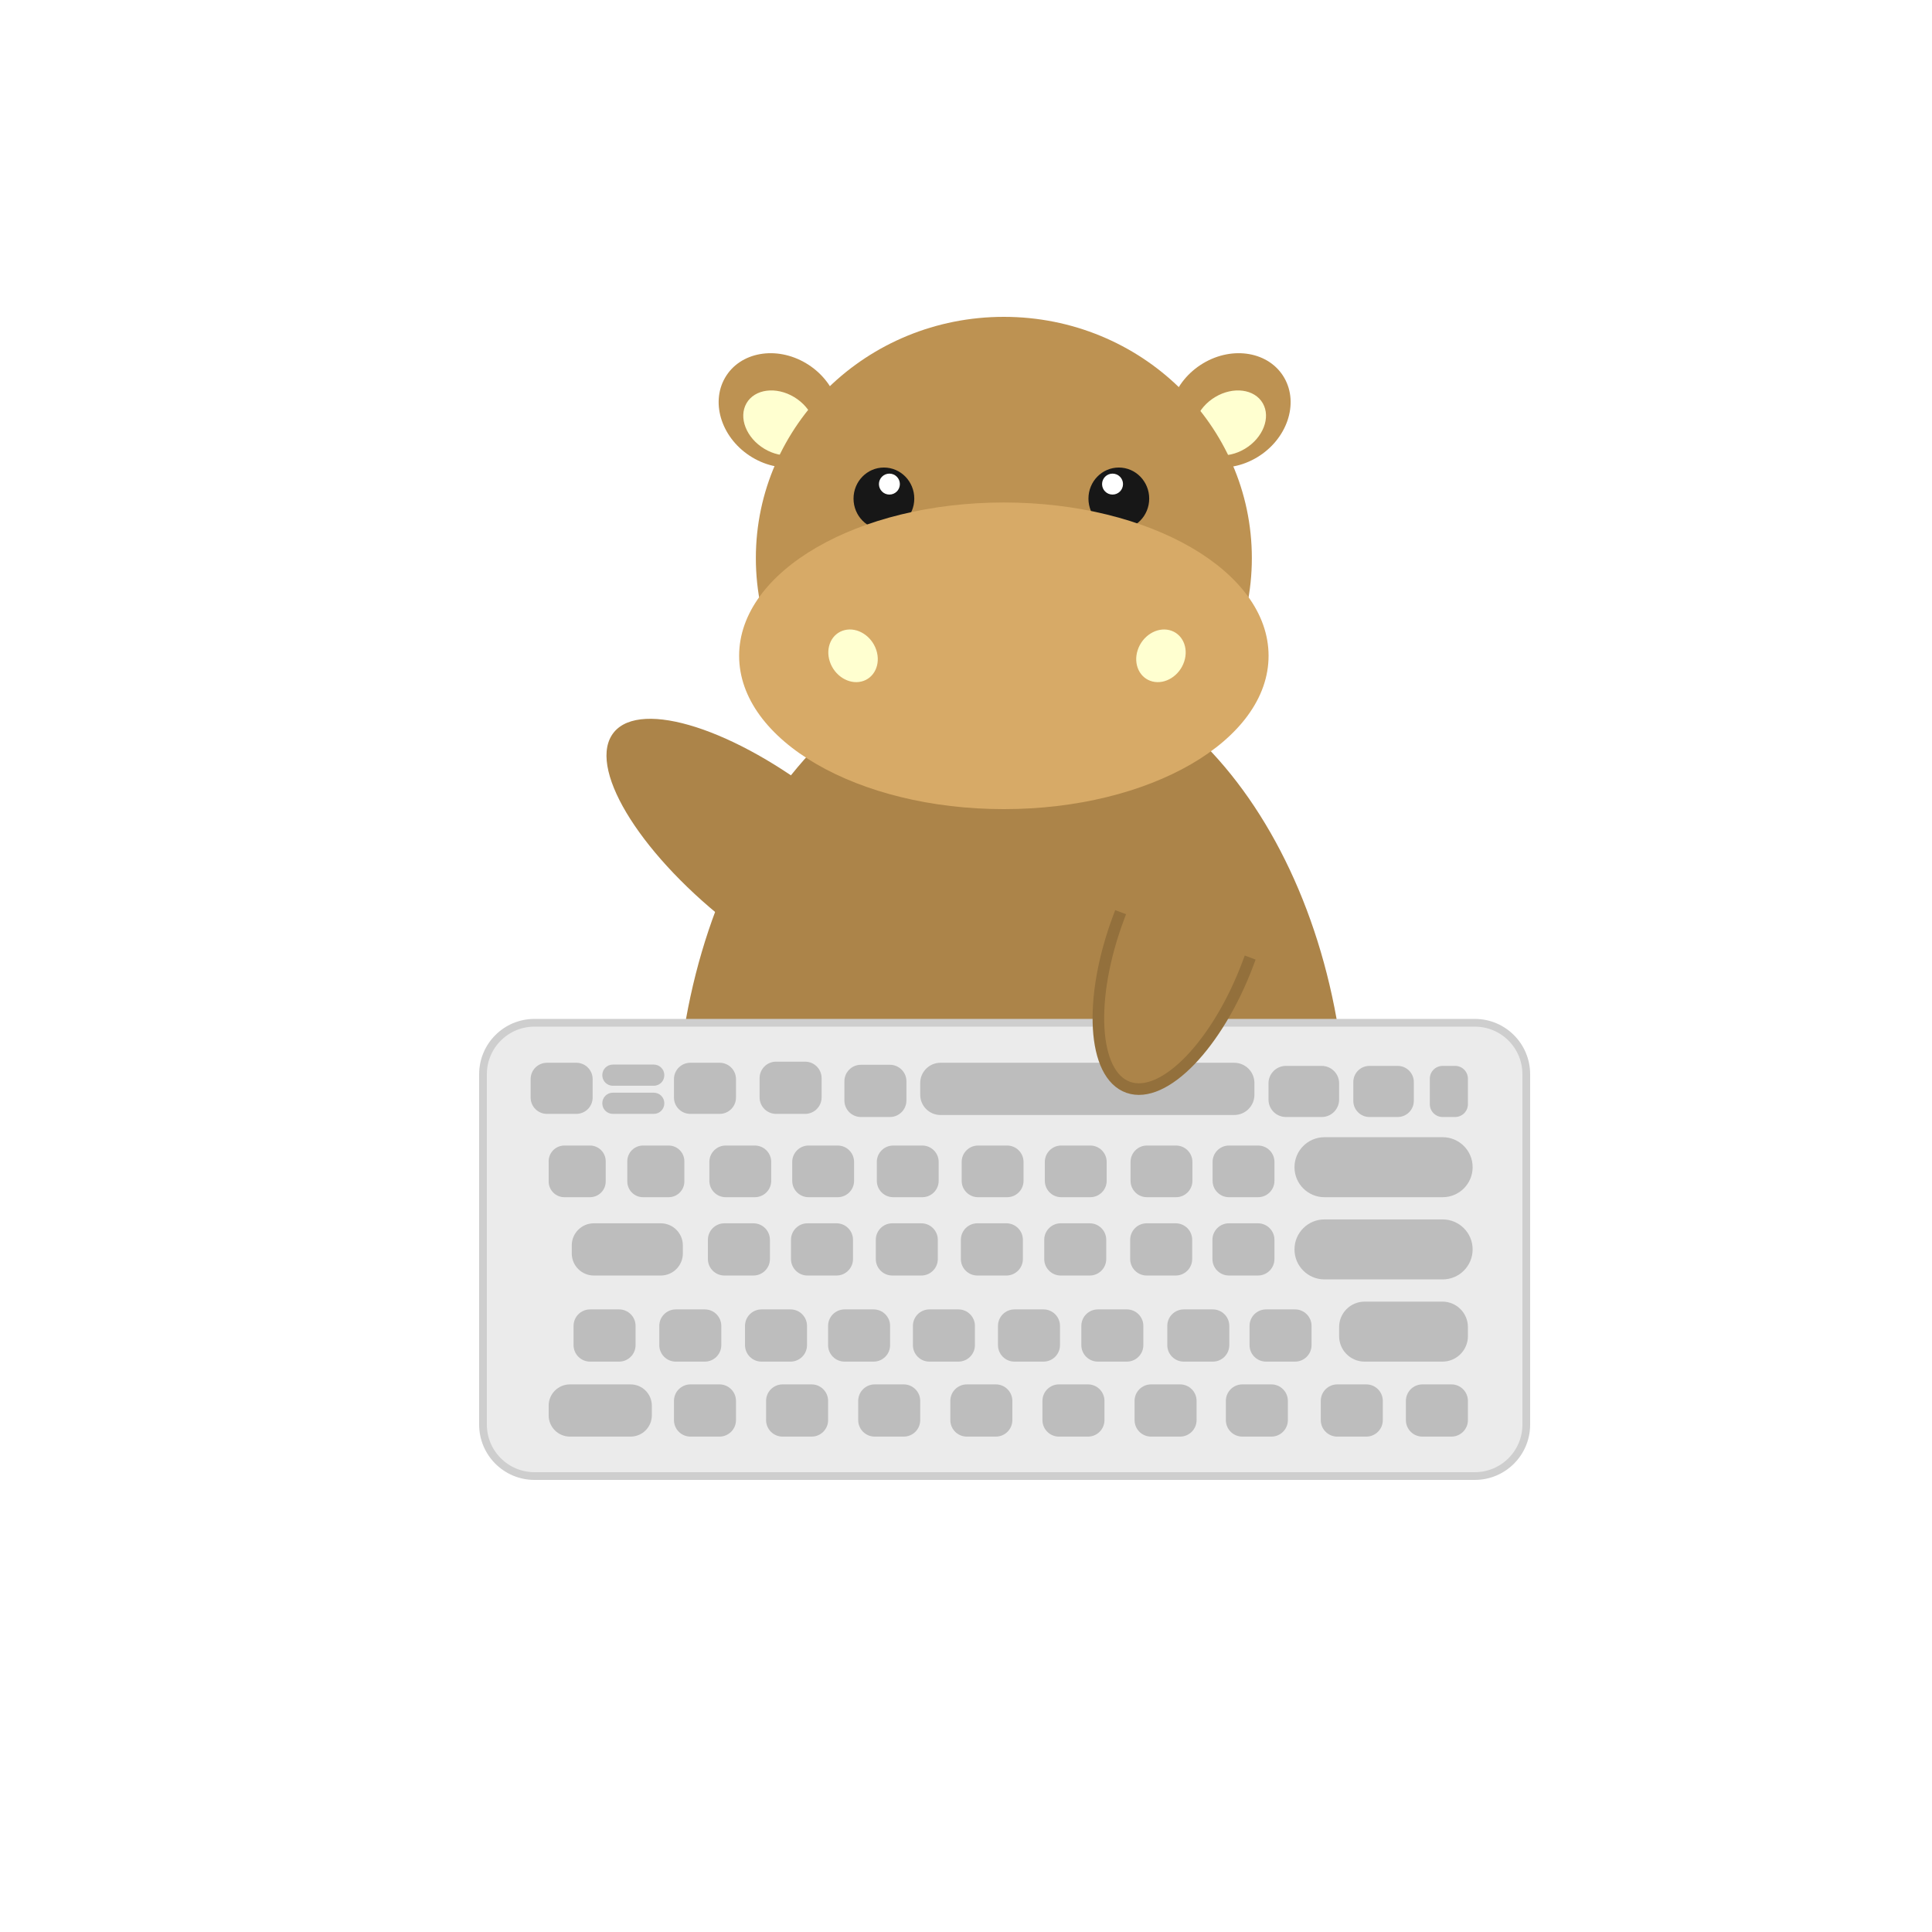
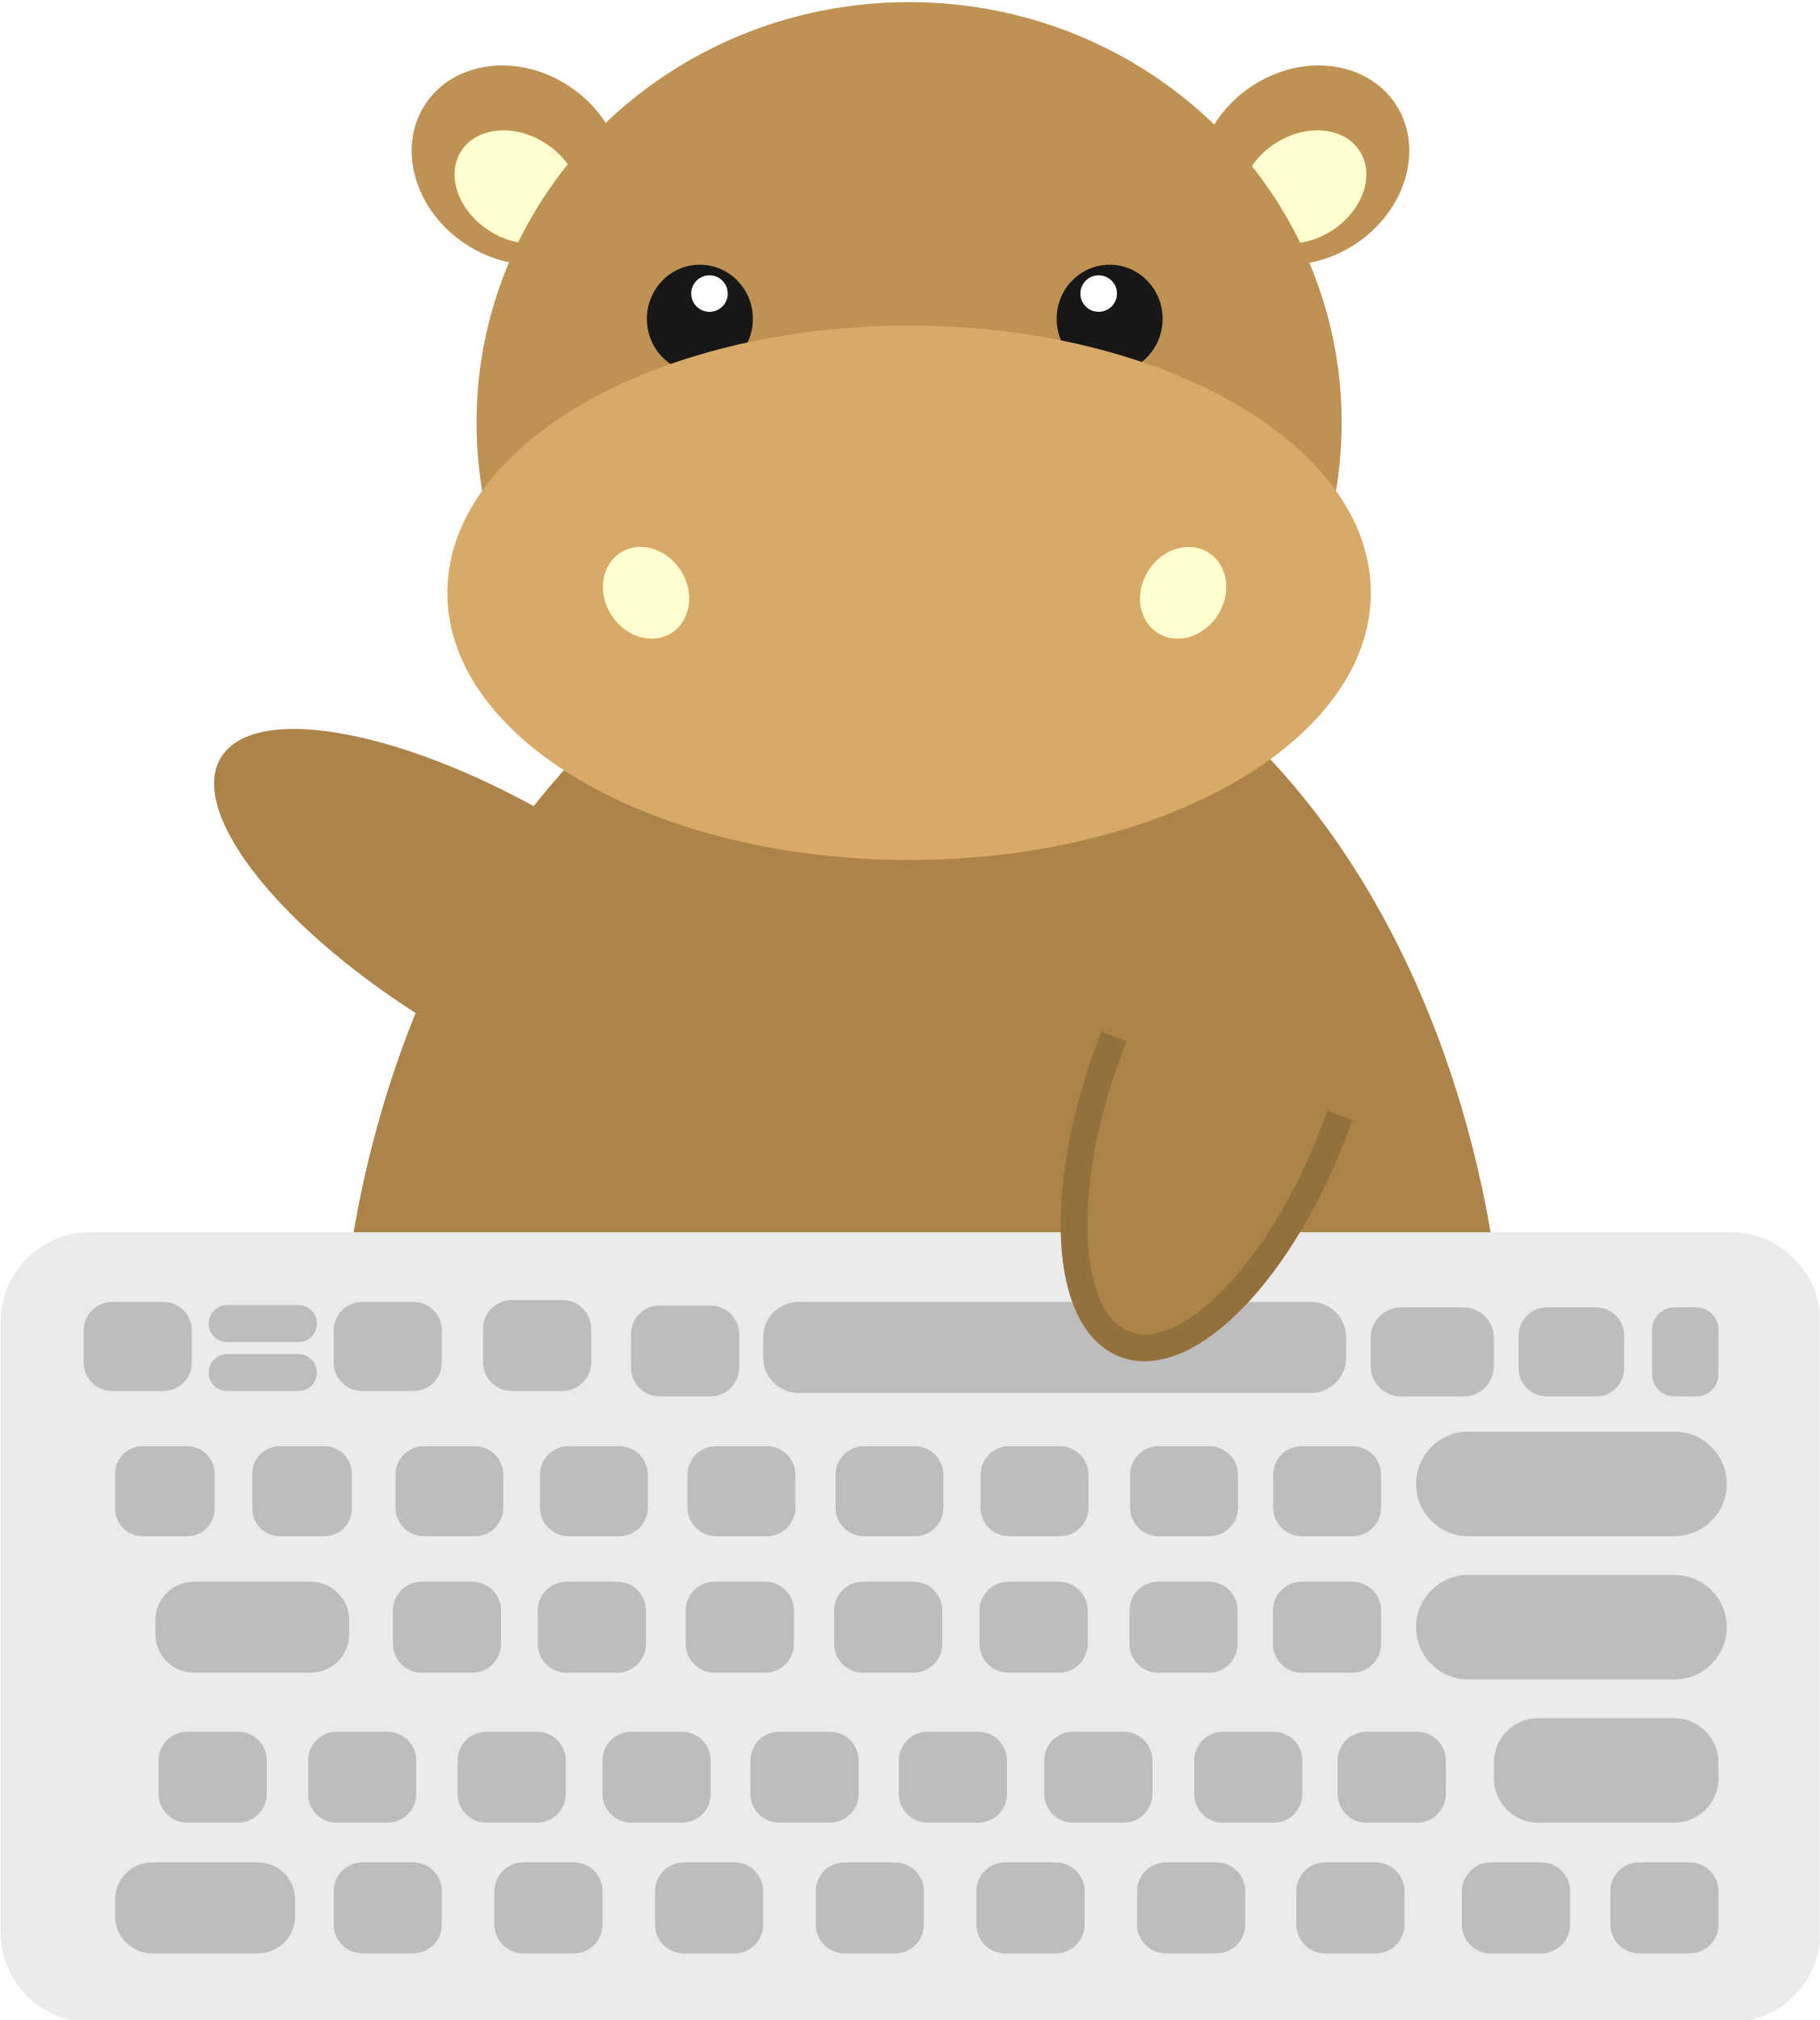
- <svg xmlns="http://www.w3.org/2000/svg" style="isolation:isolate" viewBox="0 0 500 500" width="500" height="500">
+ <svg xmlns="http://www.w3.org/2000/svg" style="isolation:isolate" viewBox="0 0 272 302" width="272" height="302">
  <defs>
-     <clipPath id="_clipPath_TfeaOSOpdW9oytIqHiiC1EhzNBh2iUPu">
-       <rect width="500" height="500" />
+     <clipPath id="_clipPath_9DTLqMmsNHxfeNEV4dOVAxCFw3fbQgrs">
+       <rect width="272" height="302" />
    </clipPath>
  </defs>
-   <g clip-path="url(#_clipPath_TfeaOSOpdW9oytIqHiiC1EhzNBh2iUPu)">
+   <g clip-path="url(#_clipPath_9DTLqMmsNHxfeNEV4dOVAxCFw3fbQgrs)">
    <g>
-       <g>
-         <path d=" M 261.725 169.962 L 261.725 169.962 C 309.704 169.962 348.657 225.984 348.657 294.986 L 348.657 294.986 C 348.657 325.003 311.841 349.372 266.494 349.372 L 256.956 349.372 C 211.609 349.372 174.793 325.003 174.793 294.986 L 174.793 294.986 C 174.793 225.984 213.746 169.962 261.725 169.962 Z " fill="rgb(172,132,73)" />
-       </g>
-       <g>
-         <path d=" M 194.683 118.369 C 186.935 113.722 183.773 104.498 187.628 97.783 C 191.482 91.068 200.902 89.389 208.65 94.036 C 216.399 98.683 219.56 107.907 215.705 114.622 C 211.851 121.337 202.431 123.016 194.683 118.369 Z " fill="rgb(189,146,82)" />
-         <path d=" M 197.822 116.15 C 193.143 113.344 191.066 108.064 193.188 104.367 C 195.31 100.671 200.832 99.948 205.511 102.754 C 210.191 105.561 212.267 110.84 210.145 114.537 C 208.023 118.234 202.501 118.956 197.822 116.15 Z " fill="rgb(255,255,208)" />
-         <path d=" M 325.317 118.369 C 333.065 113.722 336.227 104.498 332.372 97.783 C 328.518 91.068 319.098 89.389 311.35 94.036 C 303.601 98.683 300.44 107.907 304.295 114.622 C 308.149 121.337 317.569 123.016 325.317 118.369 Z " fill="rgb(189,146,82)" />
-         <path d=" M 322.178 116.15 C 326.857 113.344 328.934 108.064 326.812 104.367 C 324.69 100.671 319.168 99.948 314.489 102.754 C 309.809 105.561 307.733 110.84 309.855 114.537 C 311.977 118.234 317.499 118.956 322.178 116.15 Z " fill="rgb(255,255,208)" />
-         <ellipse vector-effect="non-scaling-stroke" cx="259.796" cy="144.439" rx="64.181" ry="62.439" fill="rgb(189,146,82)" />
-         <ellipse vector-effect="non-scaling-stroke" cx="228.754" cy="129.038" rx="7.862" ry="8.041" fill="rgb(23,23,23)" />
-         <ellipse vector-effect="non-scaling-stroke" cx="230.177" cy="125.284" rx="2.711" ry="2.711" fill="rgb(255,255,255)" />
-         <ellipse vector-effect="non-scaling-stroke" cx="289.552" cy="129.038" rx="7.862" ry="8.041" fill="rgb(23,23,23)" />
-         <ellipse vector-effect="non-scaling-stroke" cx="287.925" cy="125.284" rx="2.711" ry="2.711" fill="rgb(255,255,255)" />
-         <ellipse vector-effect="non-scaling-stroke" cx="259.796" cy="169.723" rx="68.51" ry="39.679" fill="rgb(215,170,103)" />
-         <path d=" M 214.749 171.199 C 213.548 167.528 215.271 163.886 218.594 163.071 C 221.916 162.256 225.589 164.575 226.79 168.246 C 227.991 171.917 226.269 175.56 222.946 176.374 C 219.623 177.189 215.95 174.87 214.749 171.199 Z " fill="rgb(255,255,208)" />
-         <path d=" M 306.474 171.199 C 307.675 167.528 305.953 163.886 302.63 163.071 C 299.307 162.256 295.634 164.575 294.433 168.246 C 293.232 171.917 294.955 175.56 298.277 176.374 C 301.6 177.189 305.273 174.87 306.474 171.199 Z " fill="rgb(255,255,208)" />
-       </g>
-       <g>
-         <path d=" M 381.685 382 L 138.315 382 C 130.966 382 125 376.034 125 368.685 L 125 278.008 C 125 270.66 130.966 264.694 138.315 264.694 L 381.685 264.694 C 389.034 264.694 395 270.66 395 278.008 L 395 368.685 C 395 376.034 389.034 382 381.685 382 Z " fill="rgb(235,235,235)" />
-         <path d=" M 381.685 382 L 138.315 382 C 130.966 382 125 376.034 125 368.685 L 125 278.008 C 125 270.66 130.966 264.694 138.315 264.694 L 381.685 264.694 C 389.034 264.694 395 270.66 395 278.008 L 395 368.685 C 395 376.034 389.034 382 381.685 382 Z " fill="none" vector-effect="non-scaling-stroke" stroke-width="2" stroke="rgb(206,206,206)" stroke-linejoin="miter" stroke-linecap="square" stroke-miterlimit="2" />
-         <path d=" M 375.627 371.793 L 368.114 371.793 C 365.758 371.793 363.846 369.881 363.846 367.526 L 363.846 362.548 C 363.846 360.192 365.758 358.28 368.114 358.28 L 375.627 358.28 C 377.983 358.28 379.895 360.192 379.895 362.548 L 379.895 367.526 C 379.895 369.881 377.983 371.793 375.627 371.793 Z " fill="rgb(189,189,189)" />
-         <path d=" M 329.032 371.793 L 321.518 371.793 C 319.163 371.793 317.25 369.881 317.25 367.526 L 317.25 362.548 C 317.25 360.192 319.163 358.28 321.518 358.28 L 329.032 358.28 C 331.387 358.28 333.299 360.192 333.299 362.548 L 333.299 367.526 C 333.299 369.881 331.387 371.793 329.032 371.793 Z " fill="rgb(189,189,189)" />
-         <path d=" M 305.408 371.793 L 297.894 371.793 C 295.539 371.793 293.626 369.881 293.626 367.526 L 293.626 362.548 C 293.626 360.192 295.539 358.28 297.894 358.28 L 305.408 358.28 C 307.763 358.28 309.675 360.192 309.675 362.548 L 309.675 367.526 C 309.675 369.881 307.763 371.793 305.408 371.793 Z " fill="rgb(189,189,189)" />
-         <path d=" M 353.599 371.793 L 346.086 371.793 C 343.73 371.793 341.818 369.881 341.818 367.526 L 341.818 362.548 C 341.818 360.192 343.73 358.28 346.086 358.28 L 353.599 358.28 C 355.955 358.28 357.867 360.192 357.867 362.548 L 357.867 367.526 C 357.867 369.881 355.955 371.793 353.599 371.793 Z " fill="rgb(189,189,189)" />
-         <path d=" M 281.567 371.793 L 274.053 371.793 C 271.698 371.793 269.786 369.881 269.786 367.526 L 269.786 362.548 C 269.786 360.192 271.698 358.28 274.053 358.28 L 281.567 358.28 C 283.922 358.28 285.835 360.192 285.835 362.548 L 285.835 367.526 C 285.835 369.881 283.922 371.793 281.567 371.793 Z " fill="rgb(189,189,189)" />
-         <path d=" M 257.726 371.793 L 250.213 371.793 C 247.857 371.793 245.945 369.881 245.945 367.526 L 245.945 362.548 C 245.945 360.192 247.857 358.28 250.213 358.28 L 257.726 358.28 C 260.082 358.28 261.994 360.192 261.994 362.548 L 261.994 367.526 C 261.994 369.881 260.082 371.793 257.726 371.793 Z " fill="rgb(189,189,189)" />
-         <path d=" M 233.886 371.793 L 226.372 371.793 C 224.017 371.793 222.104 369.881 222.104 367.526 L 222.104 362.548 C 222.104 360.192 224.017 358.28 226.372 358.28 L 233.886 358.28 C 236.241 358.28 238.153 360.192 238.153 362.548 L 238.153 367.526 C 238.153 369.881 236.241 371.793 233.886 371.793 Z " fill="rgb(189,189,189)" />
-         <path d=" M 210.045 371.793 L 202.531 371.793 C 200.176 371.793 198.264 369.881 198.264 367.526 L 198.264 362.548 C 198.264 360.192 200.176 358.28 202.531 358.28 L 210.045 358.28 C 212.401 358.28 214.313 360.192 214.313 362.548 L 214.313 367.526 C 214.313 369.881 212.401 371.793 210.045 371.793 Z " fill="rgb(189,189,189)" />
-         <path d=" M 186.205 371.793 L 178.691 371.793 C 176.335 371.793 174.423 369.881 174.423 367.526 L 174.423 362.548 C 174.423 360.192 176.335 358.28 178.691 358.28 L 186.205 358.28 C 188.56 358.28 190.472 360.192 190.472 362.548 L 190.472 367.526 C 190.472 369.881 188.56 371.793 186.205 371.793 Z " fill="rgb(189,189,189)" />
-         <path d=" M 163.19 371.793 L 147.498 371.793 C 144.46 371.793 141.993 369.327 141.993 366.288 L 141.993 363.785 C 141.993 360.747 144.46 358.28 147.498 358.28 L 163.19 358.28 C 166.228 358.28 168.695 360.747 168.695 363.785 L 168.695 366.288 C 168.695 369.327 166.228 371.793 163.19 371.793 Z " fill="rgb(189,189,189)" />
-         <path d=" M 373.303 352.386 L 353.154 352.386 C 349.516 352.386 346.562 349.432 346.562 345.793 L 346.562 343.453 C 346.562 339.814 349.516 336.86 353.154 336.86 L 373.303 336.86 C 376.941 336.86 379.895 339.814 379.895 343.453 L 379.895 345.793 C 379.895 349.432 376.941 352.386 373.303 352.386 Z " fill="rgb(189,189,189)" />
-         <path d=" M 373.362 331.11 L 342.766 331.11 C 338.487 331.11 335.013 327.636 335.013 323.357 L 335.013 323.337 C 335.013 319.058 338.487 315.584 342.766 315.584 L 373.362 315.584 C 377.641 315.584 381.115 319.058 381.115 323.337 L 381.115 323.357 C 381.115 327.636 377.641 331.11 373.362 331.11 Z " fill="rgb(189,189,189)" />
-         <path d=" M 373.362 309.834 L 342.766 309.834 C 338.487 309.834 335.013 306.36 335.013 302.081 L 335.013 302.061 C 335.013 297.782 338.487 294.308 342.766 294.308 L 373.362 294.308 C 377.641 294.308 381.115 297.782 381.115 302.061 L 381.115 302.081 C 381.115 306.36 377.641 309.834 373.362 309.834 Z " fill="rgb(189,189,189)" />
-         <path d=" M 325.559 330.104 L 318.045 330.104 C 315.69 330.104 313.778 328.191 313.778 325.836 L 313.778 320.858 C 313.778 318.503 315.69 316.59 318.045 316.59 L 325.559 316.59 C 327.914 316.59 329.826 318.503 329.826 320.858 L 329.826 325.836 C 329.826 328.191 327.914 330.104 325.559 330.104 Z " fill="rgb(189,189,189)" />
-         <path d=" M 304.272 330.104 L 296.758 330.104 C 294.403 330.104 292.491 328.191 292.491 325.836 L 292.491 320.858 C 292.491 318.503 294.403 316.59 296.758 316.59 L 304.272 316.59 C 306.627 316.59 308.54 318.503 308.54 320.858 L 308.54 325.836 C 308.54 328.191 306.627 330.104 304.272 330.104 Z " fill="rgb(189,189,189)" />
-         <path d=" M 282.028 330.104 L 274.514 330.104 C 272.159 330.104 270.247 328.191 270.247 325.836 L 270.247 320.858 C 270.247 318.503 272.159 316.59 274.514 316.59 L 282.028 316.59 C 284.383 316.59 286.296 318.503 286.296 320.858 L 286.296 325.836 C 286.296 328.191 284.383 330.104 282.028 330.104 Z " fill="rgb(189,189,189)" />
-         <path d=" M 260.455 330.104 L 252.941 330.104 C 250.585 330.104 248.673 328.191 248.673 325.836 L 248.673 320.858 C 248.673 318.503 250.585 316.59 252.941 316.59 L 260.455 316.59 C 262.81 316.59 264.722 318.503 264.722 320.858 L 264.722 325.836 C 264.722 328.191 262.81 330.104 260.455 330.104 Z " fill="rgb(189,189,189)" />
-         <path d=" M 238.438 330.104 L 230.924 330.104 C 228.568 330.104 226.656 328.191 226.656 325.836 L 226.656 320.858 C 226.656 318.503 228.568 316.59 230.924 316.59 L 238.438 316.59 C 240.793 316.59 242.705 318.503 242.705 320.858 L 242.705 325.836 C 242.705 328.191 240.793 330.104 238.438 330.104 Z " fill="rgb(189,189,189)" />
-         <path d=" M 194.987 330.104 L 187.473 330.104 C 185.118 330.104 183.206 328.191 183.206 325.836 L 183.206 320.858 C 183.206 318.503 185.118 316.59 187.473 316.59 L 194.987 316.59 C 197.342 316.59 199.255 318.503 199.255 320.858 L 199.255 325.836 C 199.255 328.191 197.342 330.104 194.987 330.104 Z " fill="rgb(189,189,189)" />
-         <path d=" M 216.488 330.104 L 208.975 330.104 C 206.619 330.104 204.707 328.191 204.707 325.836 L 204.707 320.858 C 204.707 318.503 206.619 316.59 208.975 316.59 L 216.488 316.59 C 218.844 316.59 220.756 318.503 220.756 320.858 L 220.756 325.836 C 220.756 328.191 218.844 330.104 216.488 330.104 Z " fill="rgb(189,189,189)" />
-         <path d=" M 171.008 330.104 L 153.684 330.104 C 150.531 330.104 147.972 327.544 147.972 324.392 L 147.972 322.302 C 147.972 319.15 150.531 316.59 153.684 316.59 L 171.008 316.59 C 174.16 316.59 176.719 319.15 176.719 322.302 L 176.719 324.392 C 176.719 327.544 174.16 330.104 171.008 330.104 Z " fill="rgb(189,189,189)" />
-         <path d=" M 325.587 309.834 L 318.058 309.834 C 315.718 309.834 313.819 307.934 313.819 305.594 L 313.819 300.704 C 313.819 298.364 315.718 296.464 318.058 296.464 L 325.587 296.464 C 327.927 296.464 329.826 298.364 329.826 300.704 L 329.826 305.594 C 329.826 307.934 327.927 309.834 325.587 309.834 Z " fill="rgb(189,189,189)" />
-         <path d=" M 304.355 309.834 L 296.826 309.834 C 294.486 309.834 292.586 307.934 292.586 305.594 L 292.586 300.704 C 292.586 298.364 294.486 296.464 296.826 296.464 L 304.355 296.464 C 306.694 296.464 308.594 298.364 308.594 300.704 L 308.594 305.594 C 308.594 307.934 306.694 309.834 304.355 309.834 Z " fill="rgb(189,189,189)" />
-         <path d=" M 282.167 309.834 L 274.638 309.834 C 272.299 309.834 270.399 307.934 270.399 305.594 L 270.399 300.704 C 270.399 298.364 272.299 296.464 274.638 296.464 L 282.167 296.464 C 284.507 296.464 286.407 298.364 286.407 300.704 L 286.407 305.594 C 286.407 307.934 284.507 309.834 282.167 309.834 Z " fill="rgb(189,189,189)" />
-         <path d=" M 260.649 309.834 L 253.12 309.834 C 250.78 309.834 248.881 307.934 248.881 305.594 L 248.881 300.704 C 248.881 298.364 250.78 296.464 253.12 296.464 L 260.649 296.464 C 262.989 296.464 264.889 298.364 264.889 300.704 L 264.889 305.594 C 264.889 307.934 262.989 309.834 260.649 309.834 Z " fill="rgb(189,189,189)" />
-         <path d=" M 238.689 309.834 L 231.16 309.834 C 228.82 309.834 226.92 307.934 226.92 305.594 L 226.92 300.704 C 226.92 298.364 228.82 296.464 231.16 296.464 L 238.689 296.464 C 241.028 296.464 242.928 298.364 242.928 300.704 L 242.928 305.594 C 242.928 307.934 241.028 309.834 238.689 309.834 Z " fill="rgb(189,189,189)" />
-         <path d=" M 195.349 309.834 L 187.82 309.834 C 185.48 309.834 183.581 307.934 183.581 305.594 L 183.581 300.704 C 183.581 298.364 185.48 296.464 187.82 296.464 L 195.349 296.464 C 197.689 296.464 199.589 298.364 199.589 300.704 L 199.589 305.594 C 199.589 307.934 197.689 309.834 195.349 309.834 Z " fill="rgb(189,189,189)" />
-         <path d=" M 216.795 309.834 L 209.266 309.834 C 206.927 309.834 205.027 307.934 205.027 305.594 L 205.027 300.704 C 205.027 298.364 206.927 296.464 209.266 296.464 L 216.795 296.464 C 219.135 296.464 221.035 298.364 221.035 300.704 L 221.035 305.594 C 221.035 307.934 219.135 309.834 216.795 309.834 Z " fill="rgb(189,189,189)" />
-         <path d=" M 173.039 309.834 L 166.417 309.834 C 164.17 309.834 162.346 308.009 162.346 305.762 L 162.346 300.536 C 162.346 298.289 164.17 296.464 166.417 296.464 L 173.039 296.464 C 175.287 296.464 177.111 298.289 177.111 300.536 L 177.111 305.762 C 177.111 308.009 175.287 309.834 173.039 309.834 Z " fill="rgb(189,189,189)" />
-         <path d=" M 152.687 309.834 L 146.065 309.834 C 143.817 309.834 141.993 308.009 141.993 305.762 L 141.993 300.536 C 141.993 298.289 143.817 296.464 146.065 296.464 L 152.687 296.464 C 154.934 296.464 156.758 298.289 156.758 300.536 L 156.758 305.762 C 156.758 308.009 154.934 309.834 152.687 309.834 Z " fill="rgb(189,189,189)" />
-         <path d=" M 342.056 289.079 L 332.792 289.079 C 330.305 289.079 328.287 287.06 328.287 284.573 L 328.287 280.358 C 328.287 277.872 330.305 275.853 332.792 275.853 L 342.056 275.853 C 344.543 275.853 346.562 277.872 346.562 280.358 L 346.562 284.573 C 346.562 287.06 344.543 289.079 342.056 289.079 Z " fill="rgb(189,189,189)" />
-         <path d=" M 361.722 289.079 L 354.406 289.079 C 352.105 289.079 350.236 287.21 350.236 284.909 L 350.236 280.023 C 350.236 277.721 352.105 275.853 354.406 275.853 L 361.722 275.853 C 364.023 275.853 365.892 277.721 365.892 280.023 L 365.892 284.909 C 365.892 287.21 364.023 289.079 361.722 289.079 Z " fill="rgb(189,189,189)" />
-         <path d=" M 376.586 289.079 L 373.344 289.079 C 371.518 289.079 370.035 287.596 370.035 285.769 L 370.035 279.162 C 370.035 277.336 371.518 275.853 373.344 275.853 L 376.586 275.853 C 378.412 275.853 379.895 277.336 379.895 279.162 L 379.895 285.769 C 379.895 287.596 378.412 289.079 376.586 289.079 Z " fill="rgb(189,189,189)" />
-         <path d=" M 319.412 288.558 L 243.384 288.558 C 240.497 288.558 238.153 286.214 238.153 283.327 L 238.153 280.275 C 238.153 277.388 240.497 275.044 243.384 275.044 L 319.412 275.044 C 322.299 275.044 324.643 277.388 324.643 280.275 L 324.643 283.327 C 324.643 286.214 322.299 288.558 319.412 288.558 Z " fill="rgb(189,189,189)" />
-         <path d=" M 230.313 289.079 L 222.8 289.079 C 220.444 289.079 218.532 287.166 218.532 284.811 L 218.532 279.833 C 218.532 277.478 220.444 275.565 222.8 275.565 L 230.313 275.565 C 232.669 275.565 234.581 277.478 234.581 279.833 L 234.581 284.811 C 234.581 287.166 232.669 289.079 230.313 289.079 Z " fill="rgb(189,189,189)" />
-         <path d=" M 208.364 288.27 L 200.85 288.27 C 198.495 288.27 196.583 286.358 196.583 284.002 L 196.583 279.024 C 196.583 276.669 198.495 274.757 200.85 274.757 L 208.364 274.757 C 210.72 274.757 212.632 276.669 212.632 279.024 L 212.632 284.002 C 212.632 286.358 210.72 288.27 208.364 288.27 Z " fill="rgb(189,189,189)" />
-         <path d=" M 186.25 288.27 L 178.645 288.27 C 176.315 288.27 174.423 286.378 174.423 284.048 L 174.423 279.266 C 174.423 276.936 176.315 275.044 178.645 275.044 L 186.25 275.044 C 188.58 275.044 190.472 276.936 190.472 279.266 L 190.472 284.048 C 190.472 286.378 188.58 288.27 186.25 288.27 Z " fill="rgb(189,189,189)" />
-         <path d=" M 149.154 288.27 L 141.549 288.27 C 139.218 288.27 137.327 286.378 137.327 284.048 L 137.327 279.266 C 137.327 276.936 139.218 275.044 141.549 275.044 L 149.154 275.044 C 151.484 275.044 153.376 276.936 153.376 279.266 L 153.376 284.048 C 153.376 286.378 151.484 288.27 149.154 288.27 Z " fill="rgb(189,189,189)" />
-         <path d=" M 169.206 288.27 L 158.593 288.27 C 157.093 288.27 155.875 287.052 155.875 285.552 L 155.875 285.507 C 155.875 284.007 157.093 282.789 158.593 282.789 L 169.206 282.789 C 170.706 282.789 171.924 284.007 171.924 285.507 L 171.924 285.552 C 171.924 287.052 170.706 288.27 169.206 288.27 Z " fill="rgb(189,189,189)" />
-         <path d=" M 335.161 352.386 L 327.648 352.386 C 325.292 352.386 323.38 350.474 323.38 348.118 L 323.38 343.14 C 323.38 340.785 325.292 338.873 327.648 338.873 L 335.161 338.873 C 337.517 338.873 339.429 340.785 339.429 343.14 L 339.429 348.118 C 339.429 350.474 337.517 352.386 335.161 352.386 Z " fill="rgb(189,189,189)" />
-         <path d=" M 313.874 352.386 L 306.361 352.386 C 304.005 352.386 302.093 350.474 302.093 348.118 L 302.093 343.14 C 302.093 340.785 304.005 338.873 306.361 338.873 L 313.874 338.873 C 316.23 338.873 318.142 340.785 318.142 343.14 L 318.142 348.118 C 318.142 350.474 316.23 352.386 313.874 352.386 Z " fill="rgb(189,189,189)" />
-         <path d=" M 291.63 352.386 L 284.117 352.386 C 281.761 352.386 279.849 350.474 279.849 348.118 L 279.849 343.14 C 279.849 340.785 281.761 338.873 284.117 338.873 L 291.63 338.873 C 293.986 338.873 295.898 340.785 295.898 343.14 L 295.898 348.118 C 295.898 350.474 293.986 352.386 291.63 352.386 Z " fill="rgb(189,189,189)" />
-         <path d=" M 270.057 352.386 L 262.543 352.386 C 260.188 352.386 258.276 350.474 258.276 348.118 L 258.276 343.14 C 258.276 340.785 260.188 338.873 262.543 338.873 L 270.057 338.873 C 272.412 338.873 274.325 340.785 274.325 343.14 L 274.325 348.118 C 274.325 350.474 272.412 352.386 270.057 352.386 Z " fill="rgb(189,189,189)" />
-         <path d=" M 248.04 352.386 L 240.526 352.386 C 238.171 352.386 236.259 350.474 236.259 348.118 L 236.259 343.14 C 236.259 340.785 238.171 338.873 240.526 338.873 L 248.04 338.873 C 250.395 338.873 252.308 340.785 252.308 343.14 L 252.308 348.118 C 252.308 350.474 250.395 352.386 248.04 352.386 Z " fill="rgb(189,189,189)" />
-         <path d=" M 204.589 352.386 L 197.076 352.386 C 194.72 352.386 192.808 350.474 192.808 348.118 L 192.808 343.14 C 192.808 340.785 194.72 338.873 197.076 338.873 L 204.589 338.873 C 206.945 338.873 208.857 340.785 208.857 343.14 L 208.857 348.118 C 208.857 350.474 206.945 352.386 204.589 352.386 Z " fill="rgb(189,189,189)" />
-         <path d=" M 226.091 352.386 L 218.577 352.386 C 216.222 352.386 214.309 350.474 214.309 348.118 L 214.309 343.14 C 214.309 340.785 216.222 338.873 218.577 338.873 L 226.091 338.873 C 228.446 338.873 230.358 340.785 230.358 343.14 L 230.358 348.118 C 230.358 350.474 228.446 352.386 226.091 352.386 Z " fill="rgb(189,189,189)" />
-         <path d=" M 182.404 352.386 L 174.89 352.386 C 172.535 352.386 170.623 350.474 170.623 348.118 L 170.623 343.14 C 170.623 340.785 172.535 338.873 174.89 338.873 L 182.404 338.873 C 184.759 338.873 186.672 340.785 186.672 343.14 L 186.672 348.118 C 186.672 350.474 184.759 352.386 182.404 352.386 Z " fill="rgb(189,189,189)" />
-         <path d=" M 160.219 352.386 L 152.705 352.386 C 150.35 352.386 148.437 350.474 148.437 348.118 L 148.437 343.14 C 148.437 340.785 150.35 338.873 152.705 338.873 L 160.219 338.873 C 162.574 338.873 164.486 340.785 164.486 343.14 L 164.486 348.118 C 164.486 350.474 162.574 352.386 160.219 352.386 Z " fill="rgb(189,189,189)" />
-         <path d=" M 169.206 280.992 L 158.593 280.992 C 157.093 280.992 155.875 279.774 155.875 278.274 L 155.875 278.229 C 155.875 276.729 157.093 275.512 158.593 275.512 L 169.206 275.512 C 170.706 275.512 171.924 276.729 171.924 278.229 L 171.924 278.274 C 171.924 279.774 170.706 280.992 169.206 280.992 Z " fill="rgb(189,189,189)" />
-       </g>
-       <path d=" M 289.489 237.474 C 281.627 258.479 282.758 278.164 292.012 281.405 C 301.266 284.646 315.161 270.225 323.023 249.22" fill="rgb(172,132,73)" vector-effect="non-scaling-stroke" stroke-width="3" stroke="rgb(147,112,60)" stroke-opacity="100" stroke-linejoin="miter" stroke-linecap="square" stroke-miterlimit="3" />
-       <path d=" M 189.967 239.941 C 166.568 222.059 152.379 199.825 158.302 190.32 C 164.225 180.815 188.029 187.615 211.427 205.497" fill="rgb(172,132,73)" />
+       <path d="M 137.829 88.867 L 137.829 88.867 C 186.163 88.867 225.404 145.262 225.404 214.724 L 225.404 214.724 C 225.404 244.941 188.329 269.472 142.664 269.472 L 132.993 269.472 C 87.328 269.472 50.253 244.941 50.253 214.724 L 50.253 214.724 C 50.253 145.262 89.494 88.867 137.829 88.867 Z" style="stroke:none;fill:#AC8449;stroke-miterlimit:10;" />
+       <path d=" M 70.29 36.93 C 62.484 32.252 59.3 22.966 63.183 16.206 C 67.066 9.446 76.555 7.756 84.361 12.434 C 92.166 17.112 95.351 26.398 91.468 33.158 C 87.585 39.917 78.095 41.608 70.29 36.93 Z " fill="rgb(189,146,82)" />
+       <path d=" M 73.452 34.696 C 68.738 31.871 66.647 26.556 68.784 22.835 C 70.922 19.113 76.485 18.386 81.199 21.211 C 85.912 24.036 88.004 29.351 85.866 33.072 C 83.729 36.793 78.166 37.521 73.452 34.696 Z " fill="rgb(255,255,208)" />
+       <path d=" M 201.892 36.93 C 209.698 32.252 212.882 22.966 208.999 16.206 C 205.116 9.446 195.626 7.756 187.821 12.434 C 180.015 17.112 176.831 26.398 180.714 33.158 C 184.597 39.917 194.087 41.608 201.892 36.93 Z " fill="rgb(189,146,82)" />
+       <path d=" M 198.73 34.696 C 203.444 31.871 205.535 26.556 203.398 22.835 C 201.26 19.113 195.697 18.386 190.983 21.211 C 186.269 24.036 184.178 29.351 186.315 33.072 C 188.453 36.793 194.016 37.521 198.73 34.696 Z " fill="rgb(255,255,208)" />
+       <ellipse vector-effect="non-scaling-stroke" cx="135.886" cy="63.173" rx="64.657" ry="62.855" fill="rgb(189,146,82)" />
+       <ellipse vector-effect="non-scaling-stroke" cx="104.613" cy="47.67" rx="7.921" ry="8.095" fill="rgb(23,23,23)" />
+       <ellipse vector-effect="non-scaling-stroke" cx="106.047" cy="43.89" rx="2.731" ry="2.729" fill="rgb(255,255,255)" />
+       <ellipse vector-effect="non-scaling-stroke" cx="165.861" cy="47.67" rx="7.921" ry="8.095" fill="rgb(23,23,23)" />
+       <ellipse vector-effect="non-scaling-stroke" cx="164.223" cy="43.89" rx="2.731" ry="2.729" fill="rgb(255,255,255)" />
+       <ellipse vector-effect="non-scaling-stroke" cx="135.886" cy="88.626" rx="69.017" ry="39.943" fill="rgb(215,170,103)" />
+       <path d=" M 90.505 90.112 C 89.295 86.416 91.03 82.75 94.378 81.93 C 97.725 81.109 101.425 83.444 102.635 87.139 C 103.845 90.835 102.11 94.502 98.762 95.322 C 95.415 96.142 91.715 93.808 90.505 90.112 Z " fill="rgb(255,255,208)" />
+       <path d=" M 182.909 90.112 C 184.119 86.416 182.384 82.75 179.037 81.93 C 175.689 81.109 171.989 83.444 170.779 87.139 C 169.569 90.835 171.305 94.502 174.652 95.322 C 177.999 96.142 181.699 93.808 182.909 90.112 Z " fill="rgb(255,255,208)" />
+       <path d="M 258.683 302.318 L 13.499 302.318 C 6.099 302.318 0.091 296.31 0.091 288.91 L 0.091 197.638 C 0.091 190.238 6.099 184.23 13.499 184.23 L 258.683 184.23 C 266.083 184.23 272.091 190.238 272.091 197.638 L 272.091 288.91 C 272.091 296.31 266.083 302.318 258.683 302.318 Z" style="stroke:none;fill:#EBEBEB;stroke-miterlimit:10;" />
+       <path d="M 252.576 292.043 L 245.004 292.043 C 242.632 292.043 240.706 290.118 240.706 287.746 L 240.706 282.738 C 240.706 280.366 242.632 278.44 245.004 278.44 L 252.576 278.44 C 254.948 278.44 256.874 280.366 256.874 282.738 L 256.874 287.746 C 256.874 290.118 254.948 292.043 252.576 292.043 Z" style="stroke:none;fill:#BDBDBD;stroke-miterlimit:10;" />
+       <path d="M 205.635 292.043 L 198.063 292.043 C 195.691 292.043 193.765 290.118 193.765 287.746 L 193.765 282.738 C 193.765 280.366 195.691 278.44 198.063 278.44 L 205.635 278.44 C 208.007 278.44 209.933 280.366 209.933 282.738 L 209.933 287.746 C 209.933 290.118 208.007 292.043 205.635 292.043 Z" style="stroke:none;fill:#BDBDBD;stroke-miterlimit:10;" />
+       <path d="M 181.837 292.043 L 174.264 292.043 C 171.892 292.043 169.966 290.118 169.966 287.746 L 169.966 282.738 C 169.966 280.366 171.892 278.44 174.264 278.44 L 181.837 278.44 C 184.209 278.44 186.134 280.366 186.134 282.738 L 186.134 287.746 C 186.134 290.118 184.209 292.043 181.837 292.043 Z" style="stroke:none;fill:#BDBDBD;stroke-miterlimit:10;" />
+       <path d="M 230.385 292.043 L 222.813 292.043 C 220.441 292.043 218.515 290.118 218.515 287.746 L 218.515 282.738 C 218.515 280.366 220.441 278.44 222.813 278.44 L 230.385 278.44 C 232.757 278.44 234.683 280.366 234.683 282.738 L 234.683 287.746 C 234.683 290.118 232.757 292.043 230.385 292.043 Z" style="stroke:none;fill:#BDBDBD;stroke-miterlimit:10;" />
+       <path d="M 157.819 292.043 L 150.247 292.043 C 147.875 292.043 145.949 290.118 145.949 287.746 L 145.949 282.738 C 145.949 280.366 147.875 278.44 150.247 278.44 L 157.819 278.44 C 160.191 278.44 162.117 280.366 162.117 282.738 L 162.117 287.746 C 162.117 290.118 160.191 292.043 157.819 292.043 Z" style="stroke:none;fill:#BDBDBD;stroke-miterlimit:10;" />
+       <path d="M 133.802 292.043 L 126.23 292.043 C 123.858 292.043 121.932 290.118 121.932 287.746 L 121.932 282.738 C 121.932 280.366 123.858 278.44 126.23 278.44 L 133.802 278.44 C 136.174 278.44 138.1 280.366 138.1 282.738 L 138.1 287.746 C 138.1 290.118 136.174 292.043 133.802 292.043 Z" style="stroke:none;fill:#BDBDBD;stroke-miterlimit:10;" />
+       <path d="M 109.785 292.043 L 102.212 292.043 C 99.84 292.043 97.915 290.118 97.915 287.746 L 97.915 282.738 C 97.915 280.366 99.84 278.44 102.212 278.44 L 109.785 278.44 C 112.157 278.44 114.083 280.366 114.083 282.738 L 114.083 287.746 C 114.083 290.118 112.157 292.043 109.785 292.043 Z" style="stroke:none;fill:#BDBDBD;stroke-miterlimit:10;" />
+       <path d="M 85.768 292.043 L 78.195 292.043 C 75.823 292.043 73.897 290.118 73.897 287.746 L 73.897 282.738 C 73.897 280.366 75.823 278.44 78.195 278.44 L 85.768 278.44 C 88.14 278.44 90.065 280.366 90.065 282.738 L 90.065 287.746 C 90.065 290.118 88.14 292.043 85.768 292.043 Z" style="stroke:none;fill:#BDBDBD;stroke-miterlimit:10;" />
+       <path d="M 61.75 292.043 L 54.178 292.043 C 51.806 292.043 49.88 290.118 49.88 287.746 L 49.88 282.738 C 49.88 280.366 51.806 278.44 54.178 278.44 L 61.75 278.44 C 64.122 278.44 66.048 280.366 66.048 282.738 L 66.048 287.746 C 66.048 290.118 64.122 292.043 61.75 292.043 Z" style="stroke:none;fill:#BDBDBD;stroke-miterlimit:10;" />
+       <path d="M 38.566 292.043 L 22.753 292.043 C 19.694 292.043 17.21 289.559 17.21 286.5 L 17.21 283.983 C 17.21 280.924 19.694 278.44 22.753 278.44 L 38.566 278.44 C 41.625 278.44 44.109 280.924 44.109 283.983 L 44.109 286.5 C 44.109 289.559 41.625 292.043 38.566 292.043 Z" style="stroke:none;fill:#BDBDBD;stroke-miterlimit:10;" />
+       <path d="M 250.235 272.507 L 229.933 272.507 C 226.269 272.507 223.294 269.532 223.294 265.868 L 223.294 263.516 C 223.294 259.852 226.269 256.877 229.933 256.877 L 250.235 256.877 C 253.899 256.877 256.874 259.852 256.874 263.516 L 256.874 265.868 C 256.874 269.532 253.899 272.507 250.235 272.507 Z" style="stroke:none;fill:#BDBDBD;stroke-miterlimit:10;" />
+       <path d="M 250.295 251.089 L 219.467 251.089 C 215.158 251.089 211.66 247.59 211.66 243.281 L 211.66 243.267 C 211.66 238.958 215.158 235.459 219.467 235.459 L 250.295 235.459 C 254.604 235.459 258.103 238.958 258.103 243.267 L 258.103 243.281 C 258.103 247.59 254.604 251.089 250.295 251.089 Z" style="stroke:none;fill:#BDBDBD;stroke-miterlimit:10;" />
+       <path d="M 250.295 229.671 L 219.467 229.671 C 215.158 229.671 211.66 226.172 211.66 221.863 L 211.66 221.849 C 211.66 217.54 215.158 214.041 219.467 214.041 L 250.295 214.041 C 254.604 214.041 258.103 217.54 258.103 221.849 L 258.103 221.863 C 258.103 226.172 254.604 229.671 250.295 229.671 Z" style="stroke:none;fill:#BDBDBD;stroke-miterlimit:10;" />
+       <path d="M 202.137 250.076 L 194.564 250.076 C 192.193 250.076 190.267 248.15 190.267 245.778 L 190.267 240.77 C 190.267 238.398 192.193 236.472 194.564 236.472 L 202.137 236.472 C 204.509 236.472 206.435 238.398 206.435 240.77 L 206.435 245.778 C 206.435 248.15 204.509 250.076 202.137 250.076 Z" style="stroke:none;fill:#BDBDBD;stroke-miterlimit:10;" />
+       <path d="M 180.692 250.076 L 173.12 250.076 C 170.748 250.076 168.822 248.15 168.822 245.778 L 168.822 240.77 C 168.822 238.398 170.748 236.472 173.12 236.472 L 180.692 236.472 C 183.064 236.472 184.99 238.398 184.99 240.77 L 184.99 245.778 C 184.99 248.15 183.064 250.076 180.692 250.076 Z" style="stroke:none;fill:#BDBDBD;stroke-miterlimit:10;" />
+       <path d="M 158.284 250.076 L 150.711 250.076 C 148.339 250.076 146.413 248.15 146.413 245.778 L 146.413 240.77 C 146.413 238.398 148.339 236.472 150.711 236.472 L 158.284 236.472 C 160.656 236.472 162.581 238.398 162.581 240.77 L 162.581 245.778 C 162.581 248.15 160.656 250.076 158.284 250.076 Z" style="stroke:none;fill:#BDBDBD;stroke-miterlimit:10;" />
+       <path d="M 136.55 250.076 L 128.978 250.076 C 126.606 250.076 124.68 248.15 124.68 245.778 L 124.68 240.77 C 124.68 238.398 126.606 236.472 128.978 236.472 L 136.55 236.472 C 138.922 236.472 140.848 238.398 140.848 240.77 L 140.848 245.778 C 140.848 248.15 138.922 250.076 136.55 250.076 Z" style="stroke:none;fill:#BDBDBD;stroke-miterlimit:10;" />
+       <path d="M 114.37 250.076 L 106.798 250.076 C 104.426 250.076 102.5 248.15 102.5 245.778 L 102.5 240.77 C 102.5 238.398 104.426 236.472 106.798 236.472 L 114.37 236.472 C 116.742 236.472 118.668 238.398 118.668 240.77 L 118.668 245.778 C 118.668 248.15 116.742 250.076 114.37 250.076 Z" style="stroke:none;fill:#BDBDBD;stroke-miterlimit:10;" />
+       <path d="M 70.598 250.076 L 63.025 250.076 C 60.653 250.076 58.728 248.15 58.728 245.778 L 58.728 240.77 C 58.728 238.398 60.653 236.472 63.025 236.472 L 70.598 236.472 C 72.97 236.472 74.895 238.398 74.895 240.77 L 74.895 245.778 C 74.895 248.15 72.97 250.076 70.598 250.076 Z" style="stroke:none;fill:#BDBDBD;stroke-miterlimit:10;" />
+       <path d="M 92.258 250.076 L 84.686 250.076 C 82.314 250.076 80.388 248.15 80.388 245.778 L 80.388 240.77 C 80.388 238.398 82.314 236.472 84.686 236.472 L 92.258 236.472 C 94.63 236.472 96.556 238.398 96.556 240.77 L 96.556 245.778 C 96.556 248.15 94.63 250.076 92.258 250.076 Z" style="stroke:none;fill:#BDBDBD;stroke-miterlimit:10;" />
+       <path d="M 46.441 250.076 L 28.985 250.076 C 25.81 250.076 23.233 247.498 23.233 244.324 L 23.233 242.224 C 23.233 239.05 25.81 236.472 28.985 236.472 L 46.441 236.472 C 49.616 236.472 52.193 239.05 52.193 242.224 L 52.193 244.324 C 52.193 247.498 49.616 250.076 46.441 250.076 Z" style="stroke:none;fill:#BDBDBD;stroke-miterlimit:10;" />
+       <path d="M 202.165 229.671 L 194.577 229.671 C 192.221 229.671 190.308 227.758 190.308 225.401 L 190.308 220.481 C 190.308 218.125 192.221 216.212 194.577 216.212 L 202.165 216.212 C 204.522 216.212 206.435 218.125 206.435 220.481 L 206.435 225.401 C 206.435 227.758 204.522 229.671 202.165 229.671 Z" style="stroke:none;fill:#BDBDBD;stroke-miterlimit:10;" />
+       <path d="M 180.776 229.671 L 173.188 229.671 C 170.831 229.671 168.918 227.758 168.918 225.401 L 168.918 220.481 C 168.918 218.125 170.831 216.212 173.188 216.212 L 180.776 216.212 C 183.132 216.212 185.045 218.125 185.045 220.481 L 185.045 225.401 C 185.045 227.758 183.132 229.671 180.776 229.671 Z" style="stroke:none;fill:#BDBDBD;stroke-miterlimit:10;" />
+       <path d="M 158.424 229.671 L 150.836 229.671 C 148.48 229.671 146.567 227.758 146.567 225.401 L 146.567 220.481 C 146.567 218.125 148.48 216.212 150.836 216.212 L 158.424 216.212 C 160.78 216.212 162.693 218.125 162.693 220.481 L 162.693 225.401 C 162.693 227.758 160.78 229.671 158.424 229.671 Z" style="stroke:none;fill:#BDBDBD;stroke-miterlimit:10;" />
+       <path d="M 136.747 229.671 L 129.159 229.671 C 126.802 229.671 124.889 227.758 124.889 225.401 L 124.889 220.481 C 124.889 218.125 126.802 216.212 129.159 216.212 L 136.747 216.212 C 139.103 216.212 141.016 218.125 141.016 220.481 L 141.016 225.401 C 141.016 227.758 139.103 229.671 136.747 229.671 Z" style="stroke:none;fill:#BDBDBD;stroke-miterlimit:10;" />
+       <path d="M 114.623 229.671 L 107.035 229.671 C 104.679 229.671 102.766 227.758 102.766 225.401 L 102.766 220.481 C 102.766 218.125 104.679 216.212 107.035 216.212 L 114.623 216.212 C 116.98 216.212 118.893 218.125 118.893 220.481 L 118.893 225.401 C 118.893 227.758 116.98 229.671 114.623 229.671 Z" style="stroke:none;fill:#BDBDBD;stroke-miterlimit:10;" />
+       <path d="M 70.963 229.671 L 63.375 229.671 C 61.019 229.671 59.106 227.758 59.106 225.401 L 59.106 220.481 C 59.106 218.125 61.019 216.212 63.375 216.212 L 70.963 216.212 C 73.319 216.212 75.232 218.125 75.232 220.481 L 75.232 225.401 C 75.232 227.758 73.319 229.671 70.963 229.671 Z" style="stroke:none;fill:#BDBDBD;stroke-miterlimit:10;" />
+       <path d="M 92.568 229.671 L 84.98 229.671 C 82.624 229.671 80.711 227.758 80.711 225.401 L 80.711 220.481 C 80.711 218.125 82.624 216.212 84.98 216.212 L 92.568 216.212 C 94.924 216.212 96.837 218.125 96.837 220.481 L 96.837 225.401 C 96.837 227.758 94.924 229.671 92.568 229.671 Z" style="stroke:none;fill:#BDBDBD;stroke-miterlimit:10;" />
+       <path d="M 48.488 229.671 L 41.813 229.671 C 39.55 229.671 37.713 227.834 37.713 225.571 L 37.713 220.312 C 37.713 218.049 39.55 216.212 41.813 216.212 L 48.488 216.212 C 50.751 216.212 52.588 218.049 52.588 220.312 L 52.588 225.571 C 52.588 227.834 50.751 229.671 48.488 229.671 Z" style="stroke:none;fill:#BDBDBD;stroke-miterlimit:10;" />
+       <path d="M 27.984 229.671 L 21.31 229.671 C 19.047 229.671 17.21 227.834 17.21 225.571 L 17.21 220.312 C 17.21 218.049 19.047 216.212 21.31 216.212 L 27.984 216.212 C 30.247 216.212 32.084 218.049 32.084 220.312 L 32.084 225.571 C 32.084 227.834 30.247 229.671 27.984 229.671 Z" style="stroke:none;fill:#BDBDBD;stroke-miterlimit:10;" />
+       <path d="M 218.757 208.777 L 209.42 208.777 C 206.916 208.777 204.883 206.744 204.883 204.24 L 204.883 200.001 C 204.883 197.496 206.916 195.464 209.42 195.464 L 218.757 195.464 C 221.261 195.464 223.294 197.496 223.294 200.001 L 223.294 204.24 C 223.294 206.744 221.261 208.777 218.757 208.777 Z" style="stroke:none;fill:#BDBDBD;stroke-miterlimit:10;" />
+       <path d="M 238.568 208.777 L 231.195 208.777 C 228.877 208.777 226.995 206.896 226.995 204.578 L 226.995 199.663 C 226.995 197.345 228.877 195.464 231.195 195.464 L 238.568 195.464 C 240.885 195.464 242.767 197.345 242.767 199.663 L 242.767 204.578 C 242.767 206.896 240.885 208.777 238.568 208.777 Z" style="stroke:none;fill:#BDBDBD;stroke-miterlimit:10;" />
+       <path d="M 253.542 208.777 L 250.274 208.777 C 248.434 208.777 246.941 207.284 246.941 205.445 L 246.941 198.796 C 246.941 196.957 248.434 195.464 250.274 195.464 L 253.542 195.464 C 255.381 195.464 256.874 196.957 256.874 198.796 L 256.874 205.445 C 256.874 207.284 255.381 208.777 253.542 208.777 Z" style="stroke:none;fill:#BDBDBD;stroke-miterlimit:10;" />
+       <path d="M 195.945 208.253 L 119.35 208.253 C 116.443 208.253 114.083 205.892 114.083 202.985 L 114.083 199.917 C 114.083 197.01 116.443 194.649 119.35 194.649 L 195.945 194.649 C 198.852 194.649 201.213 197.01 201.213 199.917 L 201.213 202.985 C 201.213 205.892 198.852 208.253 195.945 208.253 Z" style="stroke:none;fill:#BDBDBD;stroke-miterlimit:10;" />
+       <path d="M 106.186 208.777 L 98.614 208.777 C 96.242 208.777 94.316 206.852 94.316 204.48 L 94.316 199.472 C 94.316 197.1 96.242 195.174 98.614 195.174 L 106.186 195.174 C 108.558 195.174 110.484 197.1 110.484 199.472 L 110.484 204.48 C 110.484 206.852 108.558 208.777 106.186 208.777 Z" style="stroke:none;fill:#BDBDBD;stroke-miterlimit:10;" />
+       <path d="M 84.074 207.963 L 76.502 207.963 C 74.13 207.963 72.204 206.038 72.204 203.666 L 72.204 198.658 C 72.204 196.286 74.13 194.36 76.502 194.36 L 84.074 194.36 C 86.446 194.36 88.372 196.286 88.372 198.658 L 88.372 203.666 C 88.372 206.038 86.446 207.963 84.074 207.963 Z" style="stroke:none;fill:#BDBDBD;stroke-miterlimit:10;" />
+       <path d="M 61.796 207.963 L 54.132 207.963 C 51.785 207.963 49.88 206.058 49.88 203.712 L 49.88 198.901 C 49.88 196.555 51.785 194.649 54.132 194.649 L 61.796 194.649 C 64.143 194.649 66.048 196.555 66.048 198.901 L 66.048 203.712 C 66.048 206.058 64.143 207.963 61.796 207.963 Z" style="stroke:none;fill:#BDBDBD;stroke-miterlimit:10;" />
+       <path d="M 24.425 207.963 L 16.761 207.963 C 14.414 207.963 12.509 206.058 12.509 203.712 L 12.509 198.901 C 12.509 196.555 14.414 194.649 16.761 194.649 L 24.425 194.649 C 26.772 194.649 28.677 196.555 28.677 198.901 L 28.677 203.712 C 28.677 206.058 26.772 207.963 24.425 207.963 Z" style="stroke:none;fill:#BDBDBD;stroke-miterlimit:10;" />
+       <path d="M 44.625 207.963 L 33.932 207.963 C 32.421 207.963 31.195 206.737 31.195 205.226 L 31.195 205.183 C 31.195 203.672 32.421 202.446 33.932 202.446 L 44.625 202.446 C 46.136 202.446 47.362 203.672 47.362 205.183 L 47.362 205.226 C 47.362 206.737 46.136 207.963 44.625 207.963 Z" style="stroke:none;fill:#BDBDBD;stroke-miterlimit:10;" />
+       <path d="M 211.81 272.507 L 204.238 272.507 C 201.866 272.507 199.94 270.581 199.94 268.209 L 199.94 263.201 C 199.94 260.829 201.866 258.903 204.238 258.903 L 211.81 258.903 C 214.182 258.903 216.108 260.829 216.108 263.201 L 216.108 268.209 C 216.108 270.581 214.182 272.507 211.81 272.507 Z" style="stroke:none;fill:#BDBDBD;stroke-miterlimit:10;" />
+       <path d="M 190.366 272.507 L 182.793 272.507 C 180.421 272.507 178.496 270.581 178.496 268.209 L 178.496 263.201 C 178.496 260.829 180.421 258.903 182.793 258.903 L 190.366 258.903 C 192.738 258.903 194.663 260.829 194.663 263.201 L 194.663 268.209 C 194.663 270.581 192.738 272.507 190.366 272.507 Z" style="stroke:none;fill:#BDBDBD;stroke-miterlimit:10;" />
+       <path d="M 167.957 272.507 L 160.385 272.507 C 158.013 272.507 156.087 270.581 156.087 268.209 L 156.087 263.201 C 156.087 260.829 158.013 258.903 160.385 258.903 L 167.957 258.903 C 170.329 258.903 172.255 260.829 172.255 263.201 L 172.255 268.209 C 172.255 270.581 170.329 272.507 167.957 272.507 Z" style="stroke:none;fill:#BDBDBD;stroke-miterlimit:10;" />
+       <path d="M 146.224 272.507 L 138.651 272.507 C 136.279 272.507 134.354 270.581 134.354 268.209 L 134.354 263.201 C 134.354 260.829 136.279 258.903 138.651 258.903 L 146.224 258.903 C 148.596 258.903 150.522 260.829 150.522 263.201 L 150.522 268.209 C 150.522 270.581 148.596 272.507 146.224 272.507 Z" style="stroke:none;fill:#BDBDBD;stroke-miterlimit:10;" />
+       <path d="M 124.044 272.507 L 116.471 272.507 C 114.099 272.507 112.174 270.581 112.174 268.209 L 112.174 263.201 C 112.174 260.829 114.099 258.903 116.471 258.903 L 124.044 258.903 C 126.416 258.903 128.341 260.829 128.341 263.201 L 128.341 268.209 C 128.341 270.581 126.416 272.507 124.044 272.507 Z" style="stroke:none;fill:#BDBDBD;stroke-miterlimit:10;" />
+       <path d="M 80.271 272.507 L 72.699 272.507 C 70.327 272.507 68.401 270.581 68.401 268.209 L 68.401 263.201 C 68.401 260.829 70.327 258.903 72.699 258.903 L 80.271 258.903 C 82.643 258.903 84.569 260.829 84.569 263.201 L 84.569 268.209 C 84.569 270.581 82.643 272.507 80.271 272.507 Z" style="stroke:none;fill:#BDBDBD;stroke-miterlimit:10;" />
+       <path d="M 101.932 272.507 L 94.359 272.507 C 91.987 272.507 90.062 270.581 90.062 268.209 L 90.062 263.201 C 90.062 260.829 91.987 258.903 94.359 258.903 L 101.932 258.903 C 104.304 258.903 106.23 260.829 106.23 263.201 L 106.23 268.209 C 106.23 270.581 104.304 272.507 101.932 272.507 Z" style="stroke:none;fill:#BDBDBD;stroke-miterlimit:10;" />
+       <path d="M 57.922 272.507 L 50.349 272.507 C 47.977 272.507 46.051 270.581 46.051 268.209 L 46.051 263.201 C 46.051 260.829 47.977 258.903 50.349 258.903 L 57.922 258.903 C 60.294 258.903 62.219 260.829 62.219 263.201 L 62.219 268.209 C 62.219 270.581 60.294 272.507 57.922 272.507 Z" style="stroke:none;fill:#BDBDBD;stroke-miterlimit:10;" />
+       <path d="M 35.572 272.507 L 28 272.507 C 25.628 272.507 23.702 270.581 23.702 268.209 L 23.702 263.201 C 23.702 260.829 25.628 258.903 28 258.903 L 35.572 258.903 C 37.944 258.903 39.87 260.829 39.87 263.201 L 39.87 268.209 C 39.87 270.581 37.944 272.507 35.572 272.507 Z" style="stroke:none;fill:#BDBDBD;stroke-miterlimit:10;" />
+       <path d="M 44.625 200.637 L 33.932 200.637 C 32.421 200.637 31.195 199.411 31.195 197.9 L 31.195 197.857 C 31.195 196.346 32.421 195.12 33.932 195.12 L 44.625 195.12 C 46.136 195.12 47.362 196.346 47.362 197.857 L 47.362 197.9 C 47.362 199.411 46.136 200.637 44.625 200.637 Z" style="stroke:none;fill:#BDBDBD;stroke-miterlimit:10;" />
+       <path d=" M 165.798 156.829 C 157.879 177.974 159.017 197.79 168.34 201.053 C 177.662 204.316 191.661 189.798 199.581 168.653" fill="rgb(172,132,73)" vector-effect="non-scaling-stroke" stroke-width="4" stroke="rgb(147,112,60)" stroke-linejoin="miter" stroke-linecap="square" stroke-miterlimit="3" />
+       <path d=" M 65.533 153.575 C 42.348 139.618 27.808 121.508 33.084 113.158 C 38.36 104.809 61.467 109.361 84.653 123.318" fill="rgb(172,132,73)" />
    </g>
  </g>
</svg>
